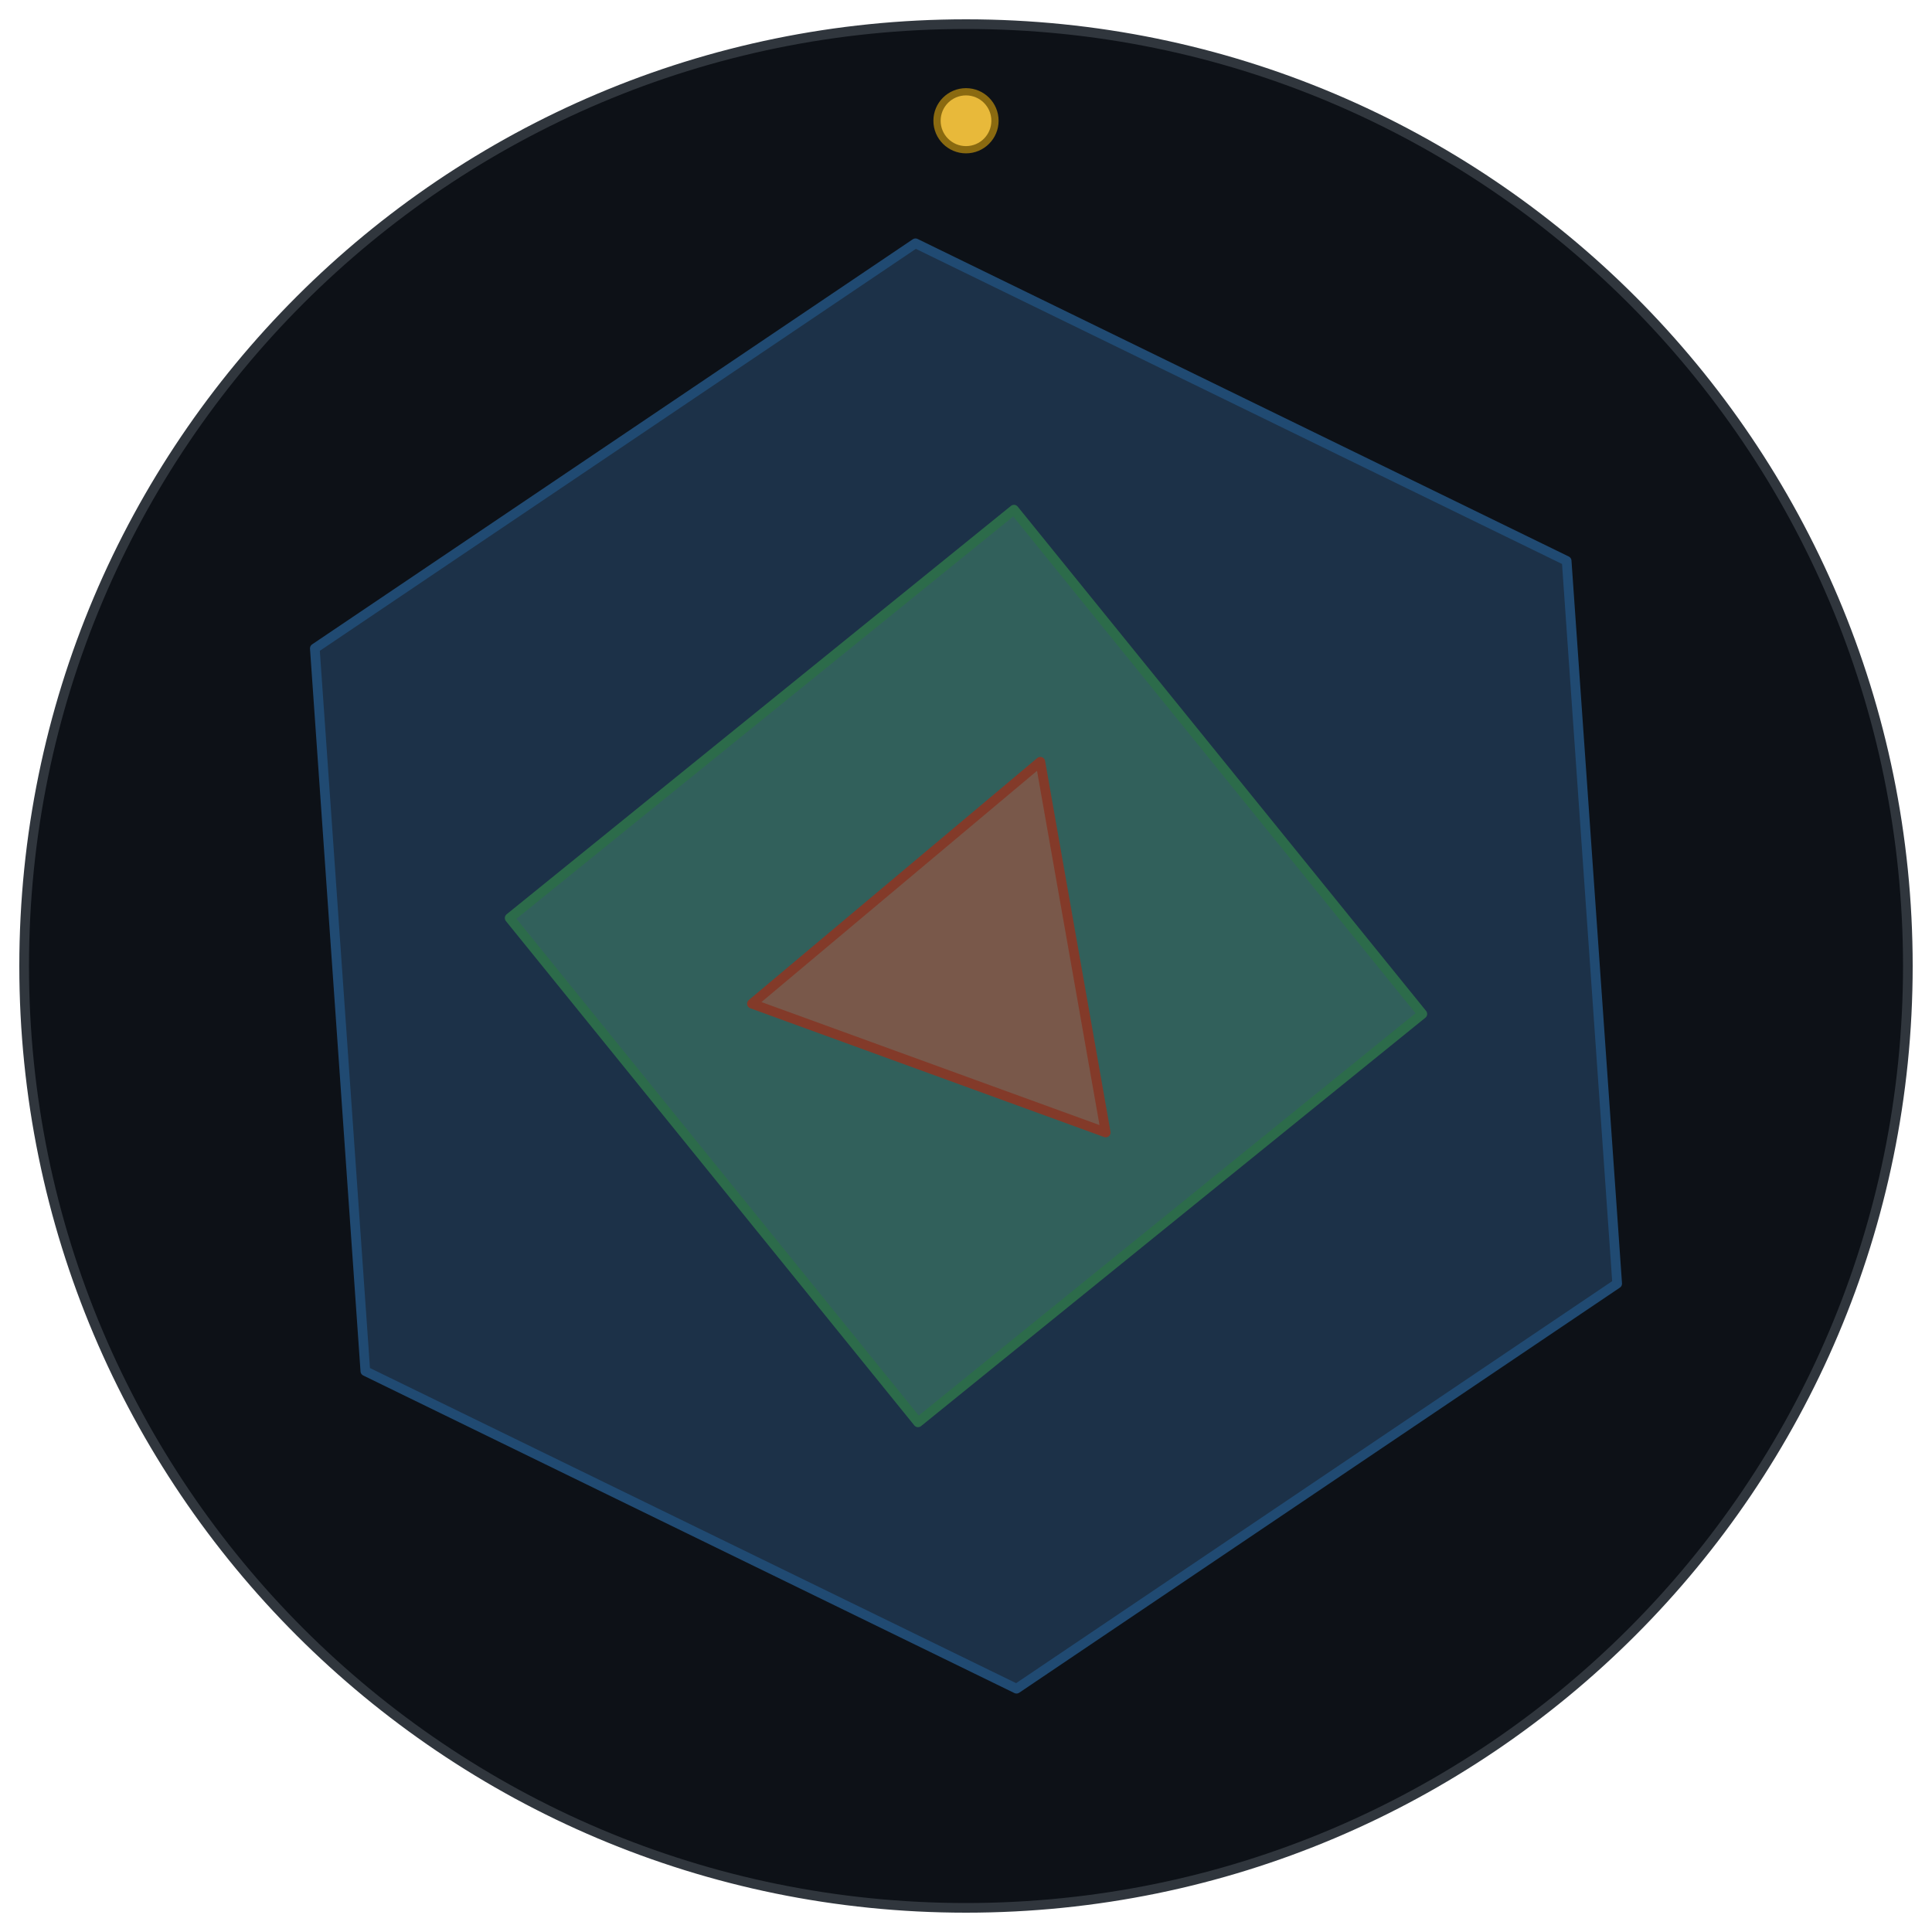
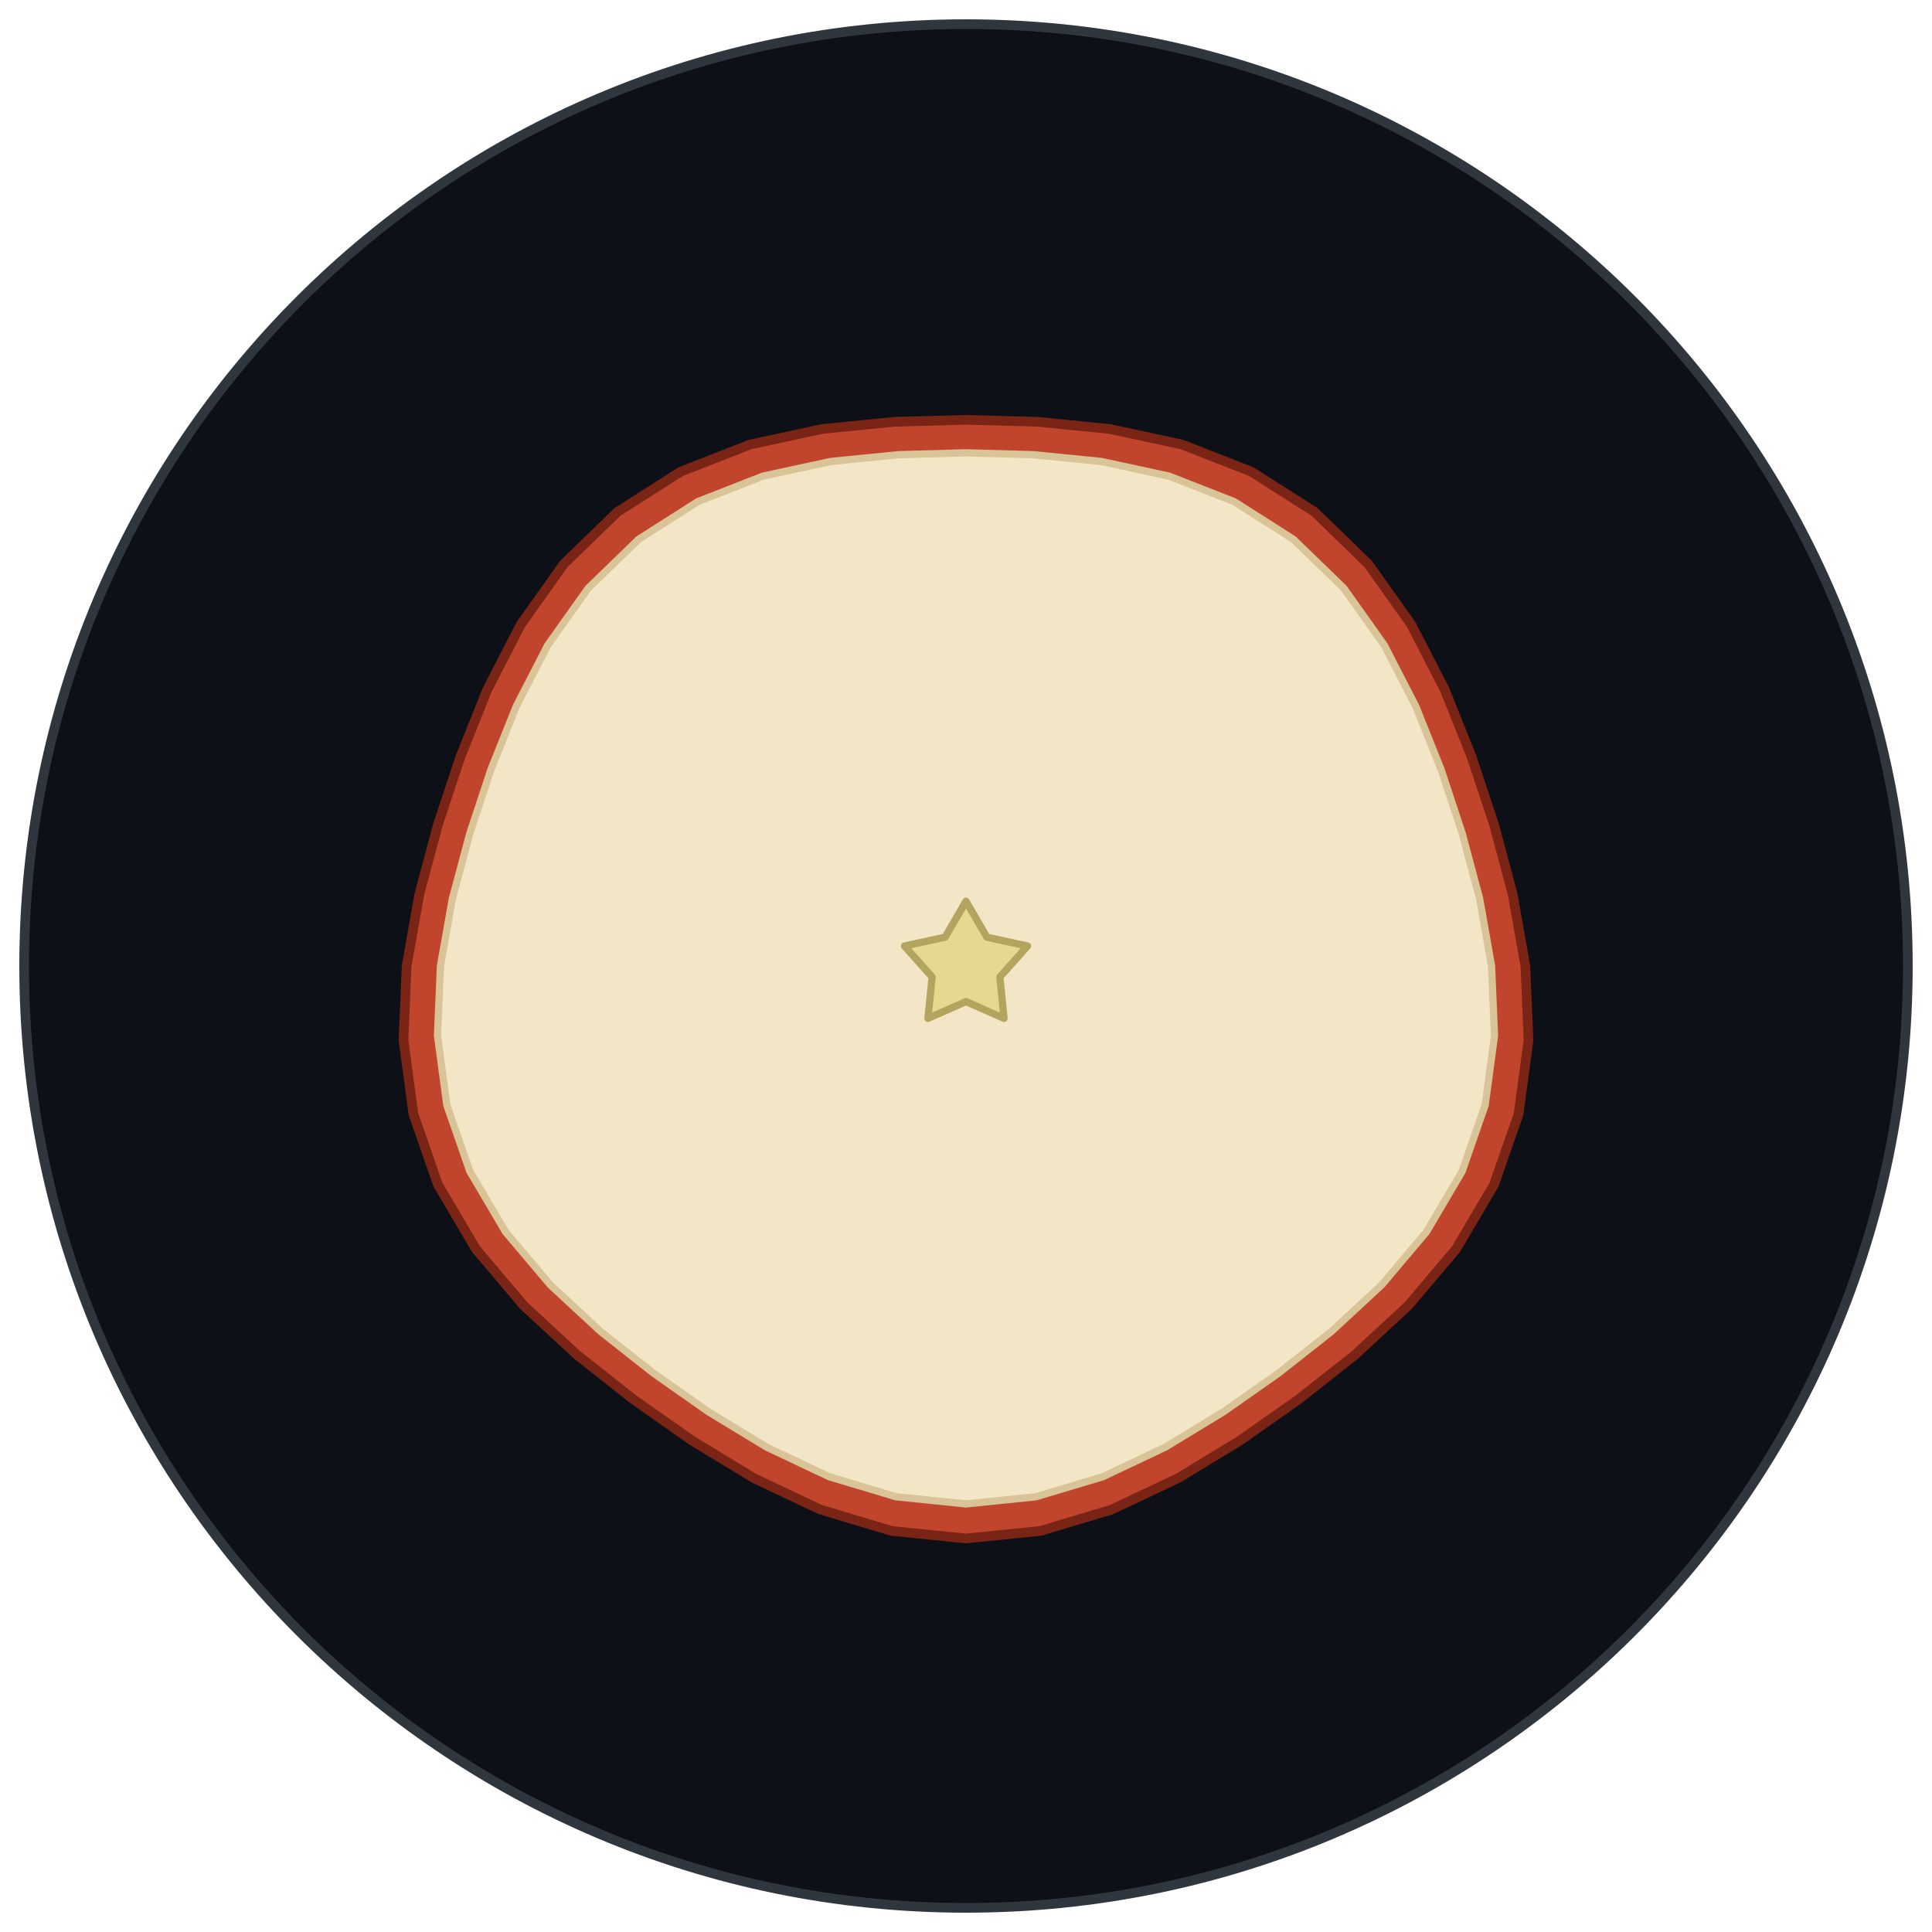
<svg xmlns="http://www.w3.org/2000/svg" viewBox="0 0 400 400" width="400" height="400">
  <circle cx="200.0" cy="200.0" r="195.0" fill="#0d1117" stroke="#30363d" stroke-width="2" />
-   <polygon data-layer="outer" points="324.36,116.12 334.82,265.76 210.46,349.63 75.64,283.88 65.18,134.24 189.54,50.37" fill="#3b6ea5" fill-opacity="0.35" stroke="#204a72" stroke-width="2" stroke-linejoin="round" />
-   <polygon data-layer="mid" points="105.52,190.07 209.93,105.52 294.48,209.93 190.07,294.48" fill="#4c9a72" fill-opacity="0.45" stroke="#2c6b4a" stroke-width="2" stroke-linejoin="round" />
-   <polygon data-layer="core" points="228.93,234.47 155.68,207.81 215.39,157.71" fill="#b5533c" fill-opacity="0.55" stroke="#833a29" stroke-width="2" stroke-linejoin="round" />
-   <circle data-layer="landmark" cx="200.0" cy="25.0" r="6" fill="#e8b93a" stroke="#8a6a10" stroke-width="1.5" />
+   <polygon data-layer="skin" points="315.81,200.00 316.46,215.33 314.41,230.66 309.32,245.28 301.47,258.59 291.59,270.28 280.52,280.52 268.85,289.73 256.72,298.25 243.92,306.03 230.16,312.54 215.40,316.96 200.00,318.53 184.60,316.96 169.84,312.54 156.08,306.03 143.28,298.25 131.15,289.73 119.48,280.52 108.41,270.28 98.53,258.59 90.68,245.28 85.59,230.66 83.54,215.33 84.19,200.00 86.83,185.10 90.68,170.71 95.34,156.65 100.89,142.78 107.84,129.28 116.75,116.75 127.85,105.98 140.92,97.66 155.28,92.04 170.21,88.82 185.17,87.33 200.00,86.92 214.83,87.33 229.79,88.82 244.72,92.04 259.08,97.66 272.15,105.98 283.25,116.75 292.16,129.28 299.11,142.78 304.66,156.65 309.32,170.71 313.17,185.10" fill="#c1442d" stroke="#7a2415" stroke-width="2" stroke-linejoin="round" />
+   <polygon data-layer="flesh" points="308.81,200.00 309.42,214.41 307.49,228.80 302.71,242.54 295.34,255.04 286.06,266.03 275.66,275.66 264.69,284.31 253.29,292.31 241.26,299.62 228.33,305.74 214.47,309.89 200.00,311.37 185.53,309.89 171.67,305.74 158.74,299.62 146.71,292.31 135.31,284.31 124.34,275.66 113.94,266.03 104.66,255.04 97.29,242.54 92.51,228.80 90.58,214.41 91.19,200.00 93.67,186.00 97.29,172.48 101.66,159.27 106.88,146.24 113.41,133.56 121.78,121.78 132.22,111.66 144.49,103.85 157.99,98.57 172.01,95.54 186.06,94.14 200.00,93.75 213.94,94.14 227.99,95.54 242.01,98.57 255.51,103.85 267.78,111.66 278.22,121.78 286.59,133.56 293.12,146.24 298.34,159.27 302.71,172.48 306.33,186.00" fill="#f3e6c6" stroke="#d8c496" stroke-width="1.5" stroke-linejoin="round" />
+   <polygon data-layer="core" points="200.00,186.60 204.33,194.04 212.74,195.86 207.01,202.28 207.88,210.84 200.00,207.37 192.12,210.84 192.99,202.28 187.26,195.86 195.67,194.04" fill="#e4d98f" stroke="#b3a45f" stroke-width="1.5" stroke-linejoin="round" />
</svg>
